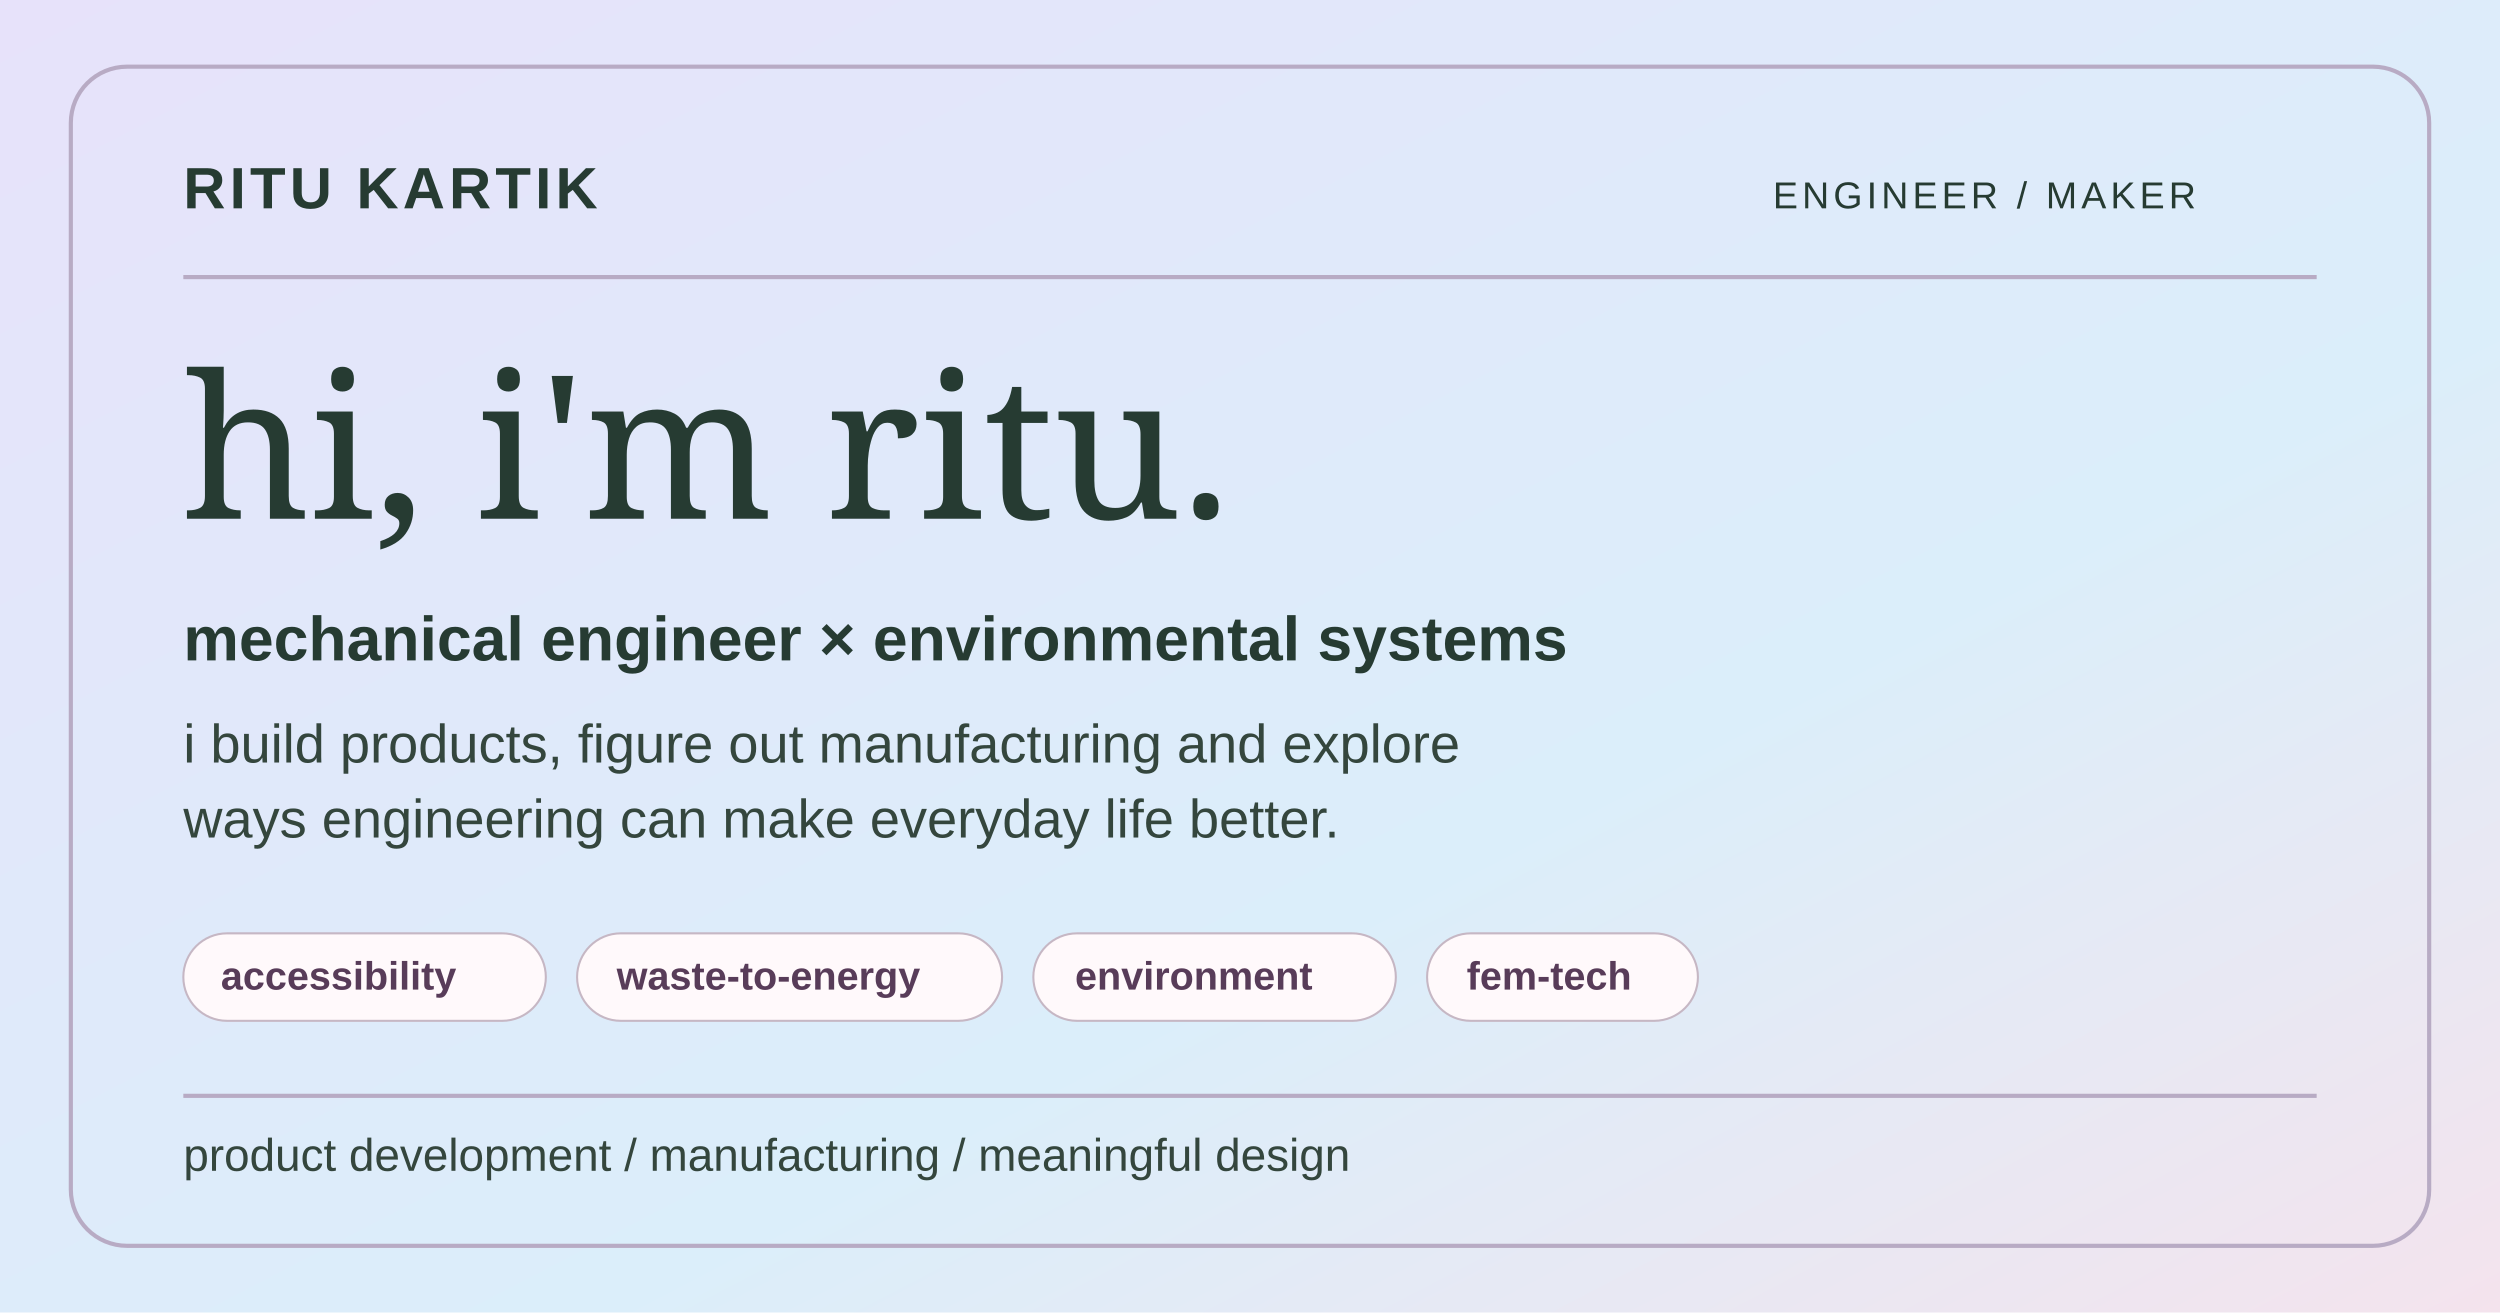
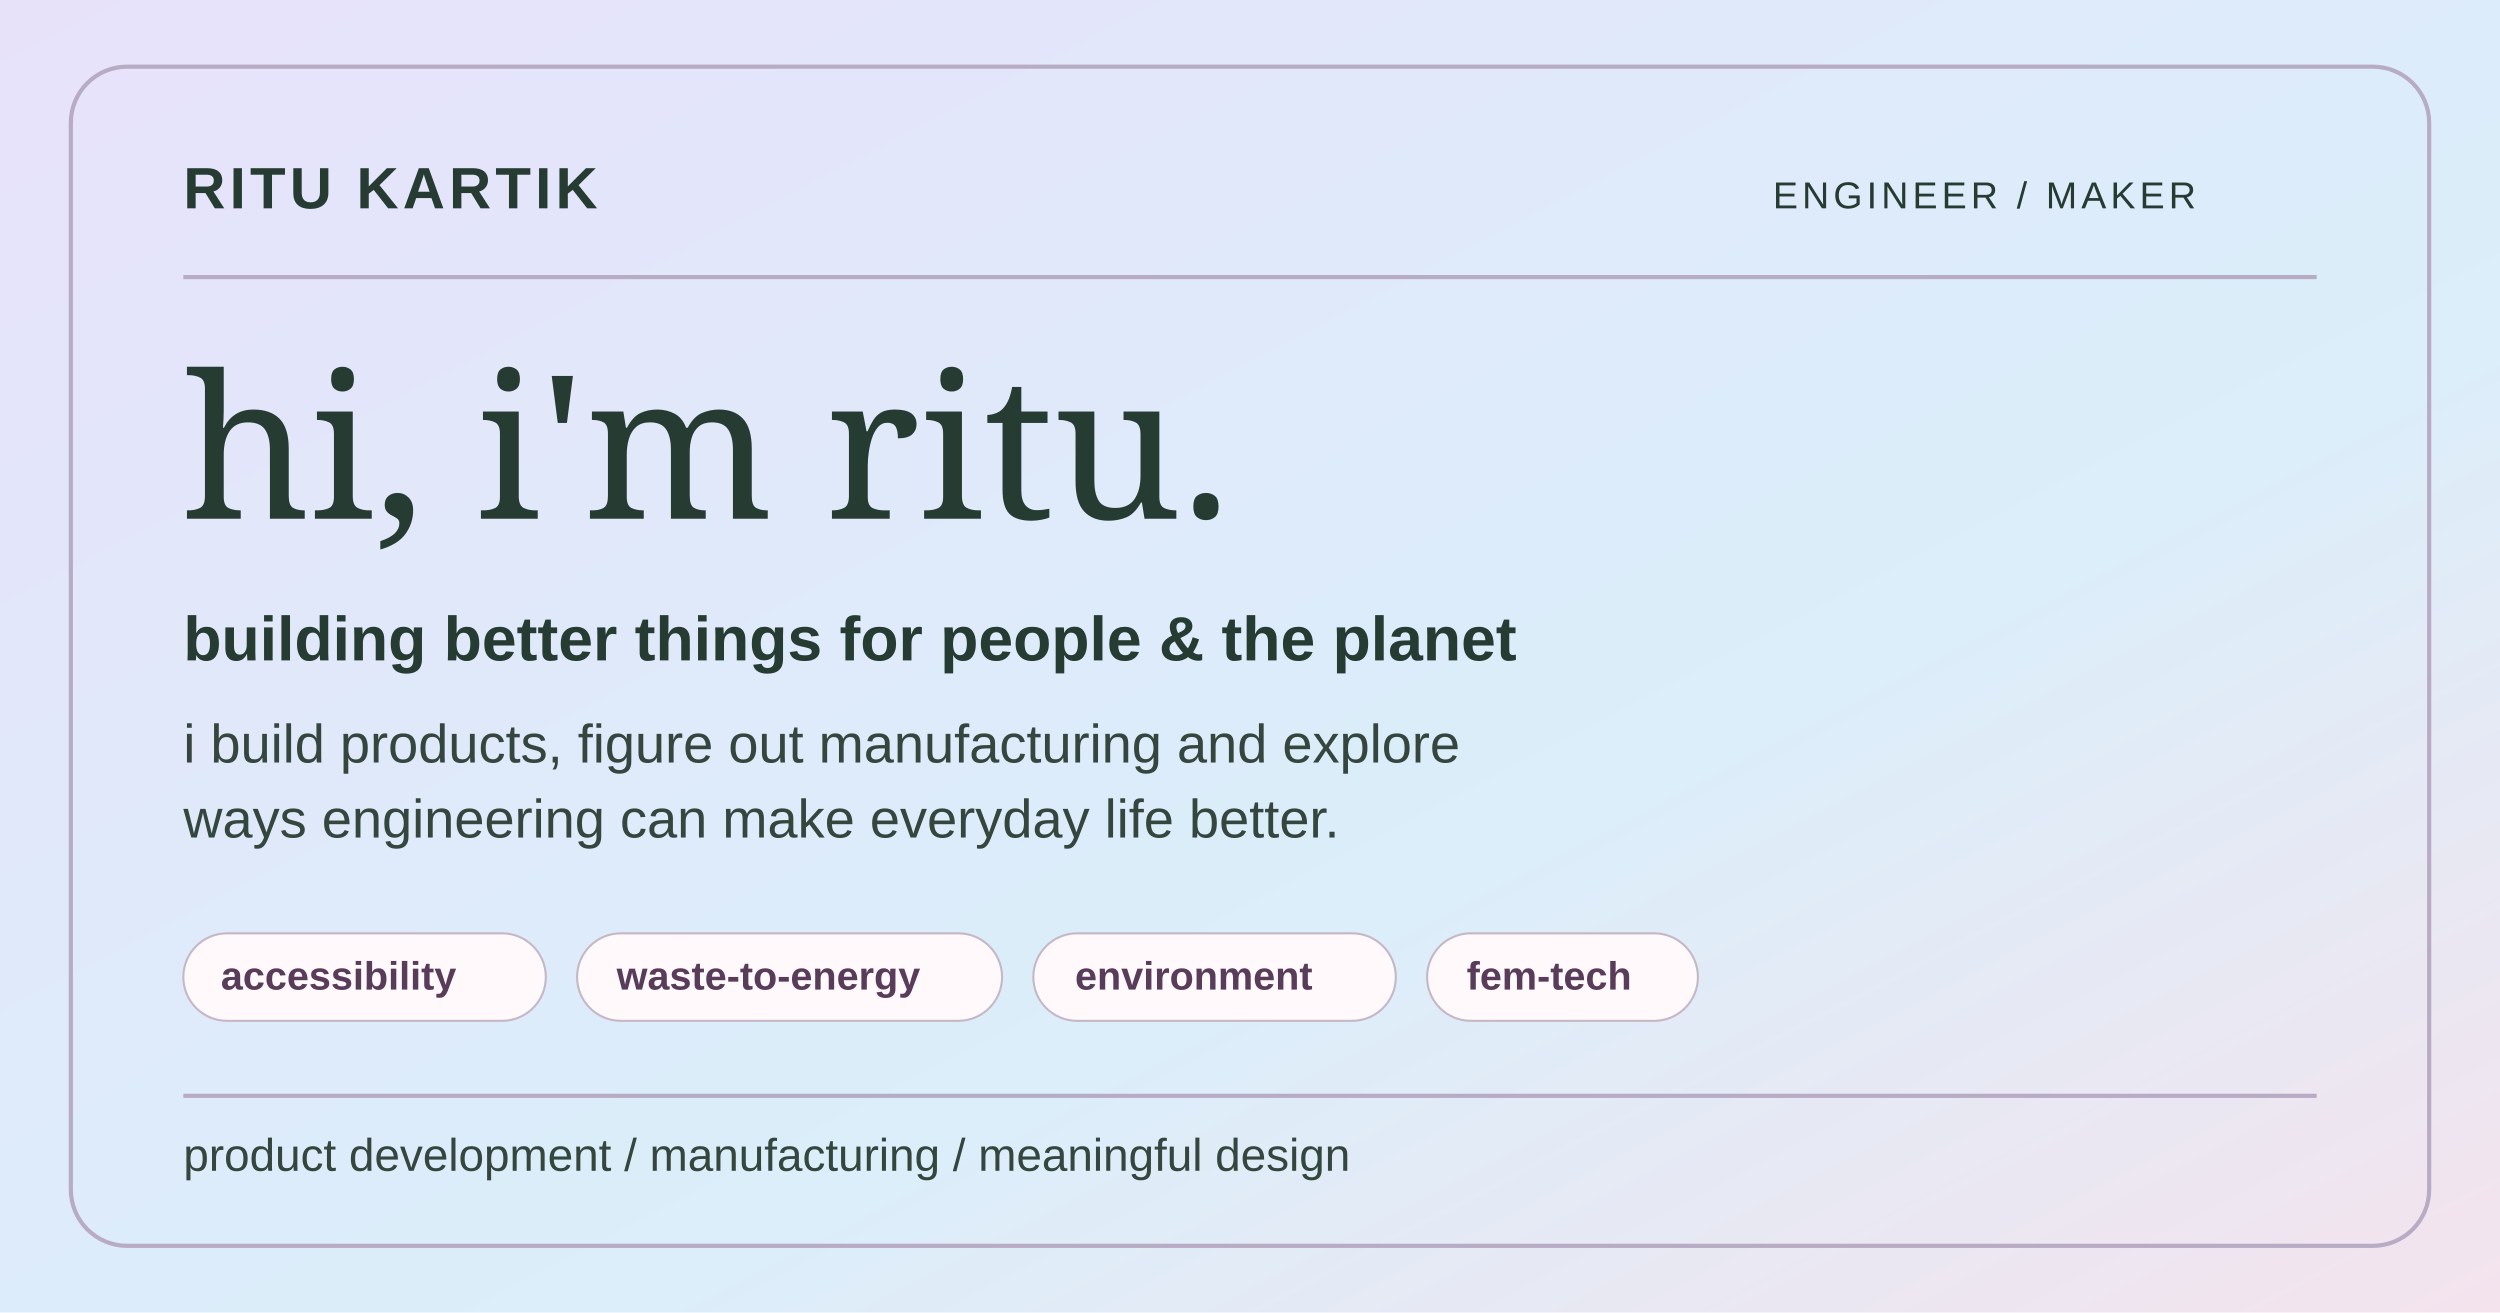
<svg xmlns="http://www.w3.org/2000/svg" width="1200" height="630" viewBox="0 0 1200 630">
  <defs>
    <linearGradient id="g" x1="0" y1="0" x2="1" y2="1">
      <stop stop-color="#e7e2fa" />
      <stop offset=".62" stop-color="#dbeefa" />
      <stop offset="1" stop-color="#f4e3ed" />
    </linearGradient>
  </defs>
  <rect width="1200" height="630" fill="url(#g)" />
  <rect x="34" y="32" width="1132" height="566" rx="27" fill="none" stroke="#b8abc4" stroke-width="2" />
  <g fill="#263b32">
    <text x="88" y="100" font-family="Arial,sans-serif" font-size="28" font-weight="700" letter-spacing="2">RITU KARTIK</text>
    <text x="851" y="100" font-family="Arial,sans-serif" font-size="18" letter-spacing="2">ENGINEER / MAKER</text>
  </g>
  <path d="M88 133H1112" stroke="#b8abc4" stroke-width="2" />
  <text x="88" y="249" font-family="Georgia,serif" font-size="96" fill="#263b32">hi, i'm ritu.</text>
-   <text x="88" y="317" font-family="Arial,sans-serif" font-size="30" font-weight="700" fill="#263b32">mechanical engineer × environmental systems</text>
+   <text x="88" y="317" font-family="Arial,sans-serif" font-size="30" font-weight="700" fill="#263b32">building better things for people &amp; the planet</text>
  <text x="88" y="366" font-family="Arial,sans-serif" font-size="26" fill="#34463d">i build products, figure out manufacturing and explore</text>
  <text x="88" y="402" font-family="Arial,sans-serif" font-size="26" fill="#34463d">ways engineering can make everyday life better.</text>
  <g font-family="Arial,sans-serif" font-size="19" font-weight="700" fill="#583c59">
    <rect x="88" y="448" width="174" height="42" rx="21" fill="#fff9fb" stroke="#c6b7c4" />
    <text x="106" y="475">accessibility</text>
    <rect x="277" y="448" width="204" height="42" rx="21" fill="#fff9fb" stroke="#c6b7c4" />
    <text x="296" y="475">waste-to-energy</text>
    <rect x="496" y="448" width="174" height="42" rx="21" fill="#fff9fb" stroke="#c6b7c4" />
    <text x="516" y="475">environment</text>
    <rect x="685" y="448" width="130" height="42" rx="21" fill="#fff9fb" stroke="#c6b7c4" />
    <text x="704" y="475">fem-tech</text>
  </g>
  <path d="M88 526H1112" stroke="#b8abc4" stroke-width="2" />
  <text x="88" y="562" font-family="Arial,sans-serif" font-size="22" fill="#34463d">product development  /  manufacturing  /  meaningful design</text>
</svg>
